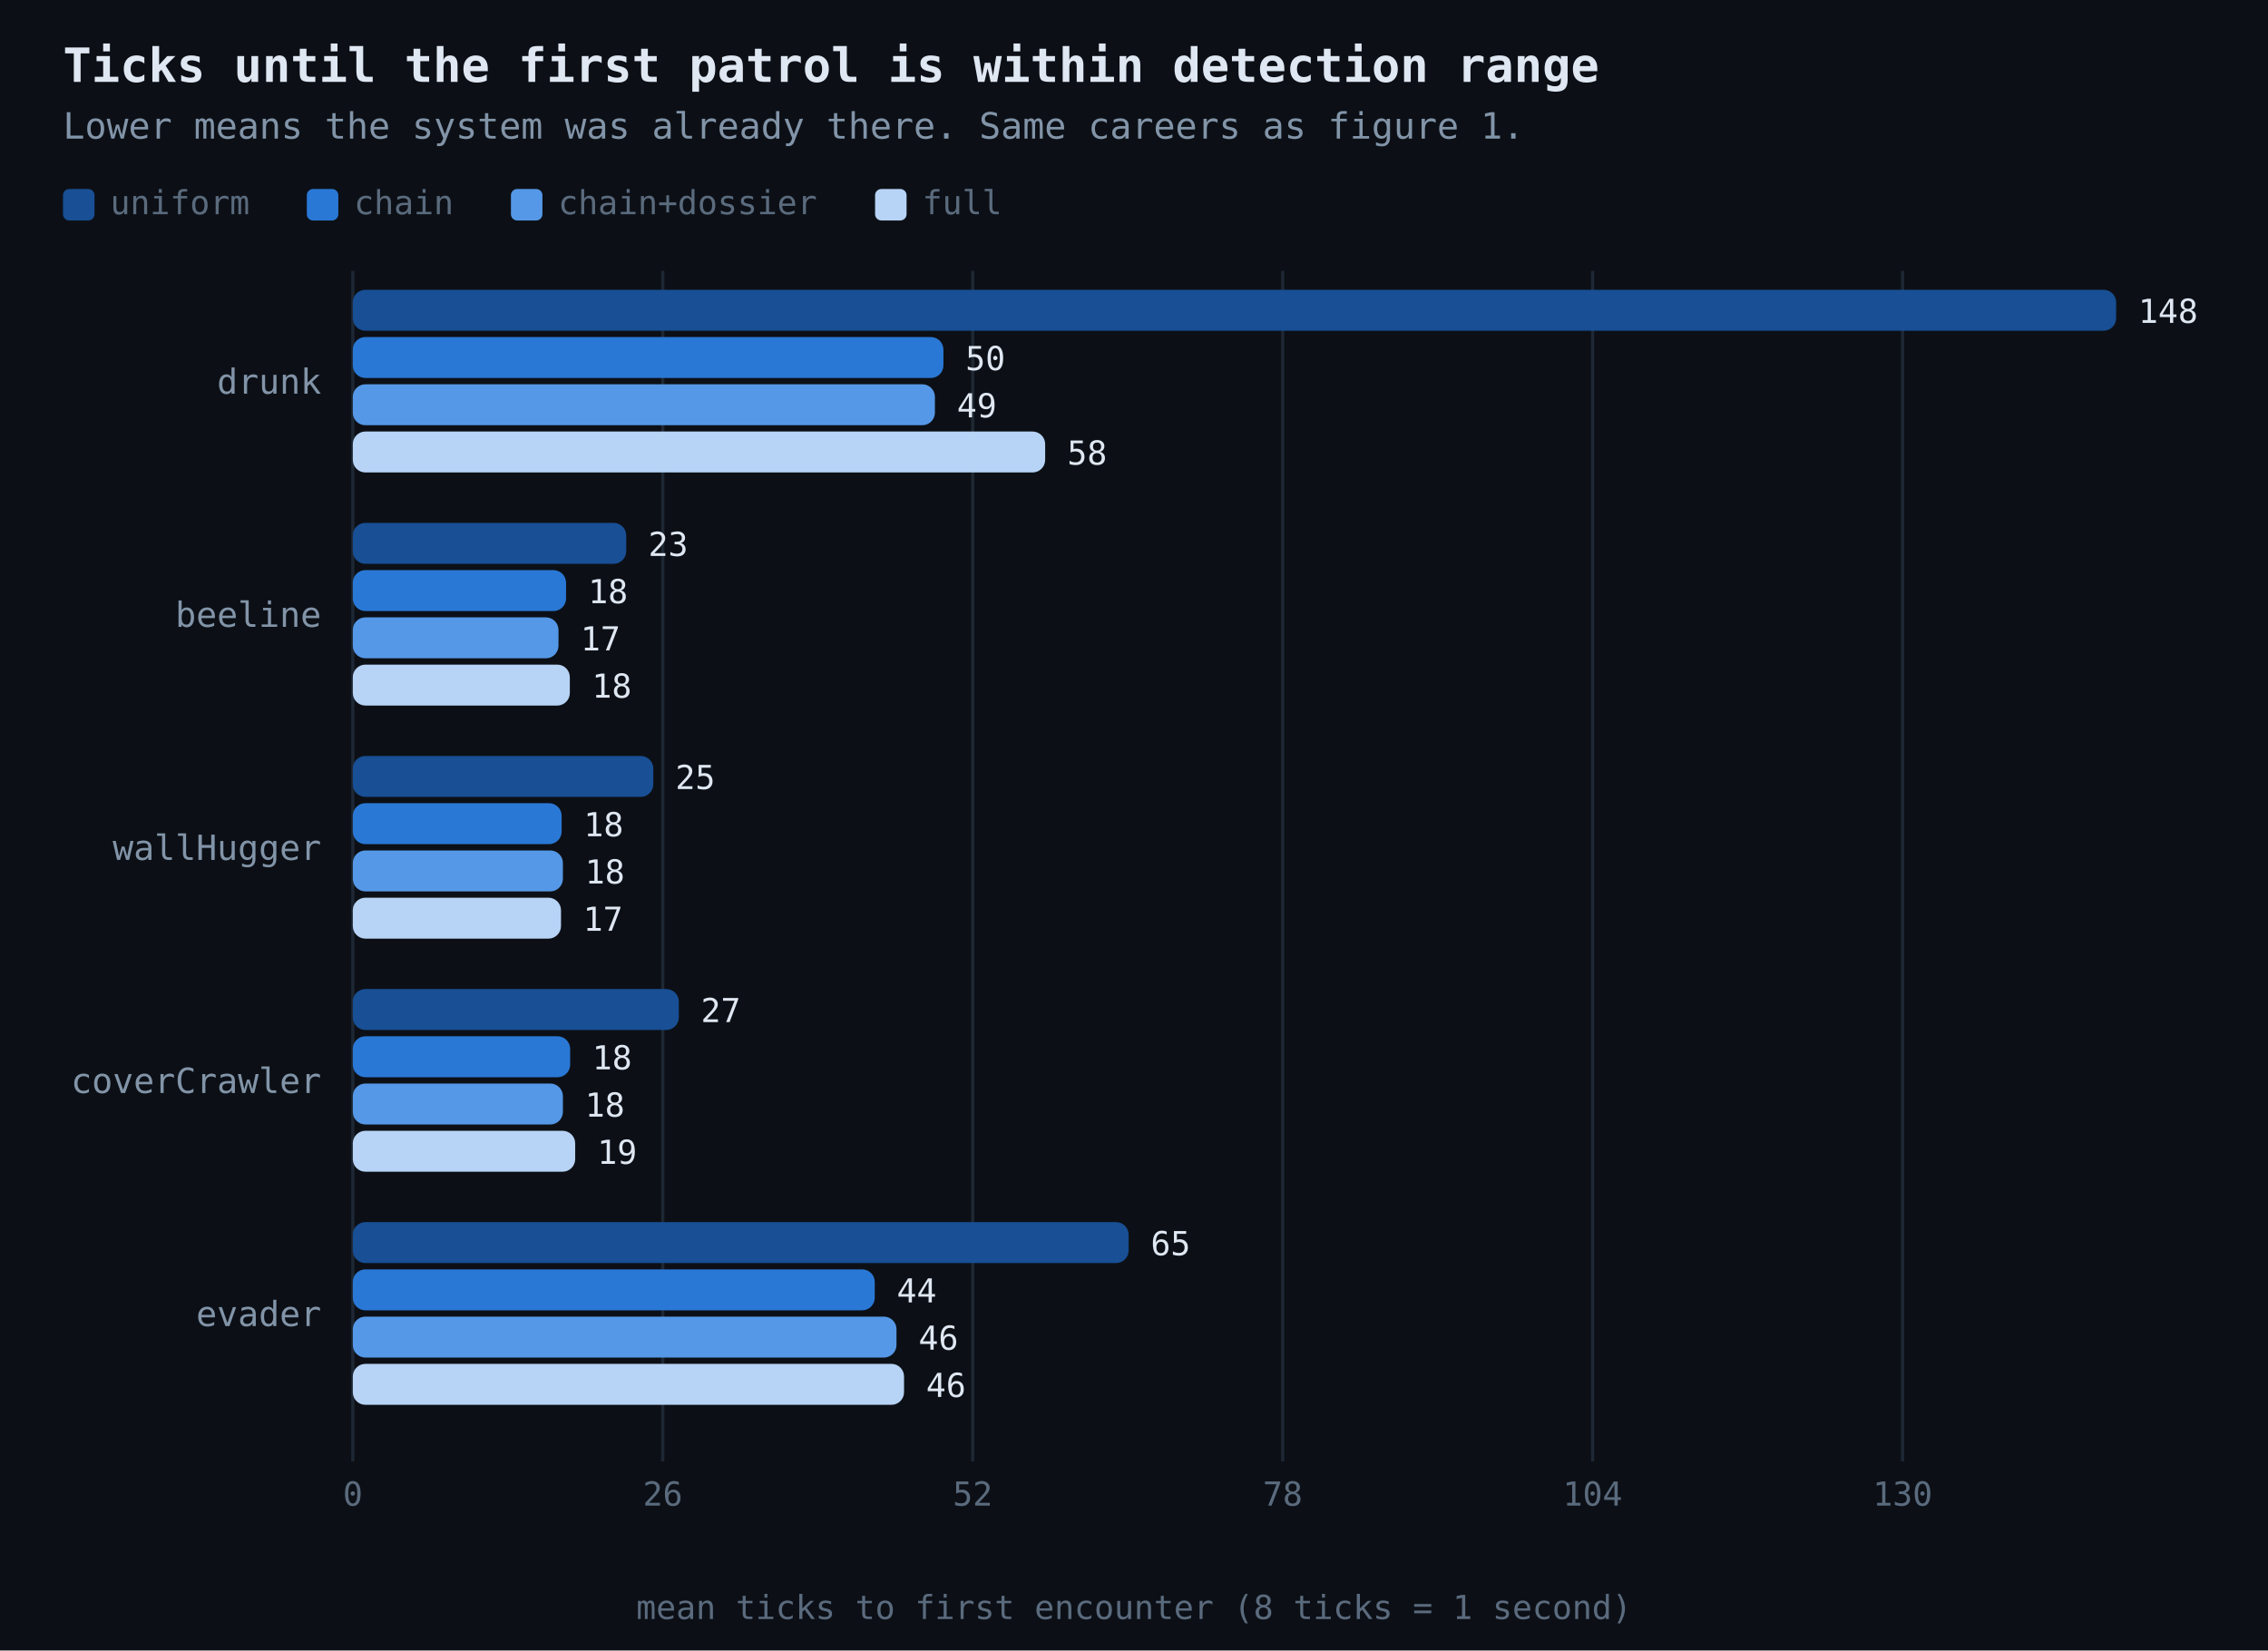
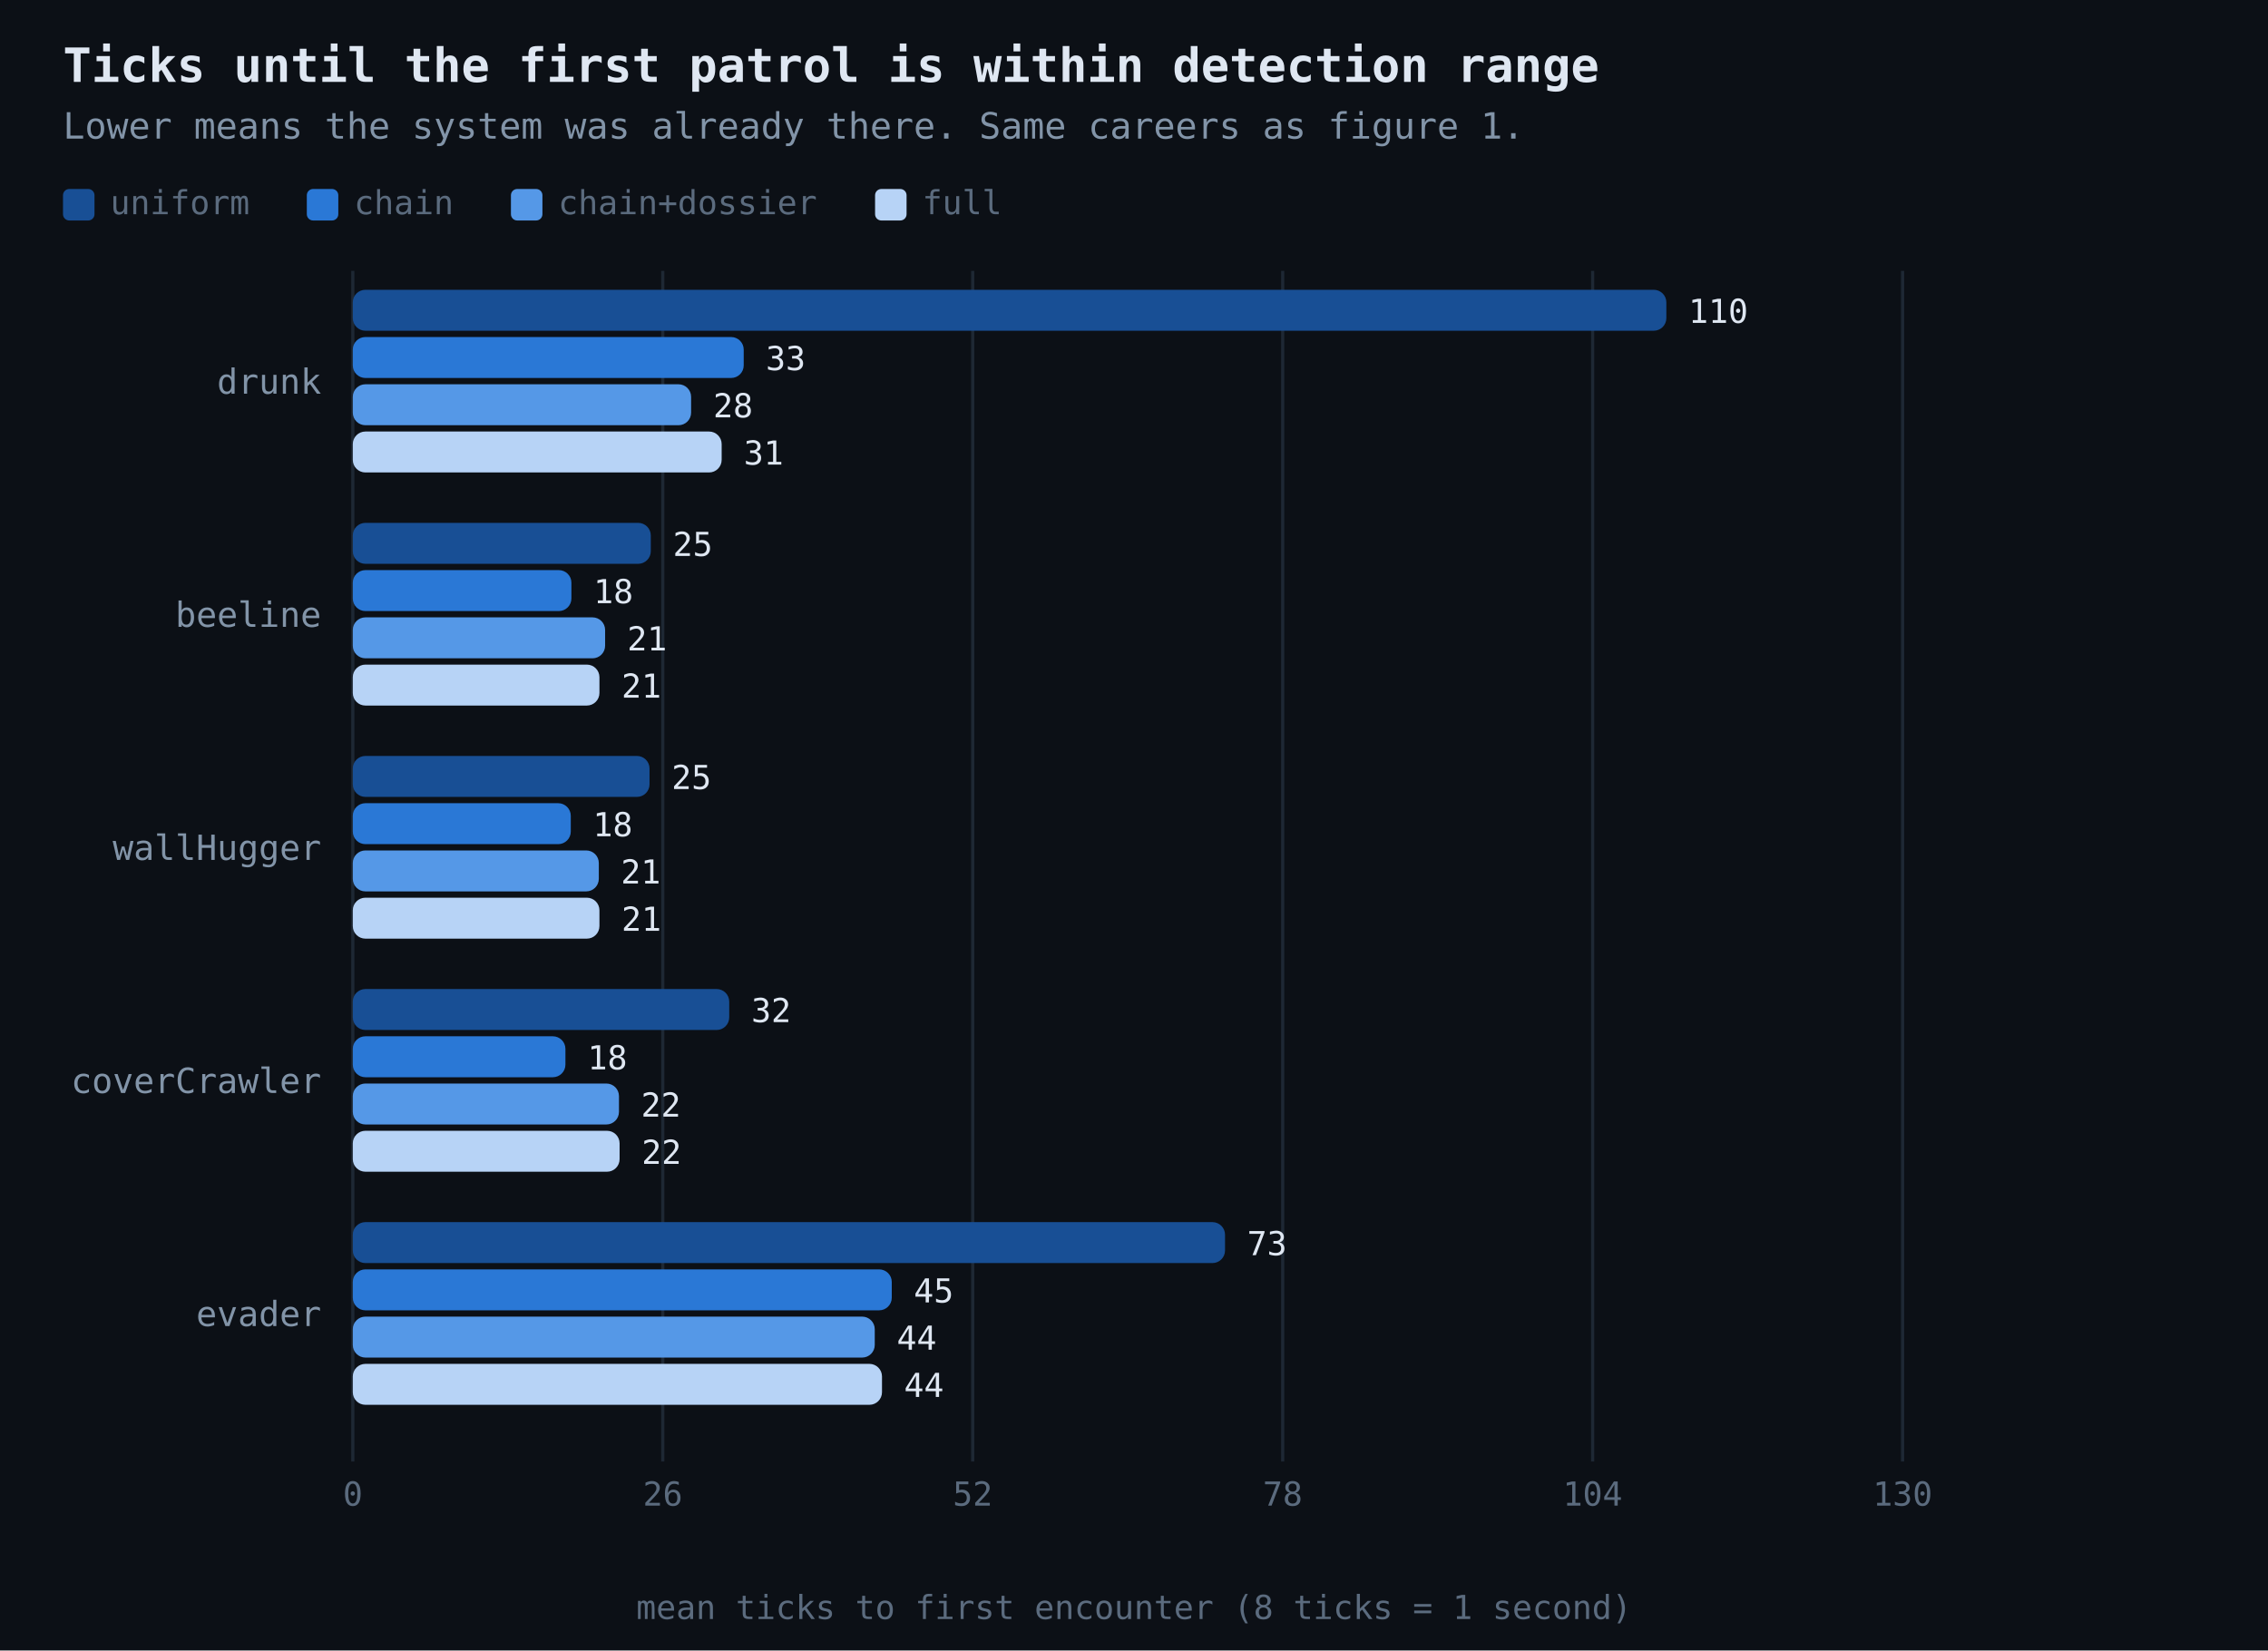
<svg xmlns="http://www.w3.org/2000/svg" viewBox="0 0 720 524" width="720" height="524" role="img" aria-label="Ticks until the first patrol is within detection range">
  <style>
      text { font-family: ui-monospace, SFMono-Regular, Menlo, Consolas, monospace; }
      .t  { fill: #dfe7f2; font-size: 15px; font-weight: 600; }
      .st { fill: #8294a8; font-size: 11.5px; }
      .ax { fill: #8294a8; font-size: 11px; }
      .mu { fill: #5b6b7e; font-size: 10.5px; }
      .vl { fill: #dfe7f2; font-size: 10.5px; }
      .gl { stroke: #1e2834; stroke-width: 1; }
      .rf { stroke: #6b7a8c; stroke-width: 1; stroke-dasharray: 3 3; }
    </style>
  <rect width="720" height="524" fill="#0c1016" />
  <text class="t" x="20" y="26">Ticks until the first patrol is within detection range</text>
  <text class="st" x="20" y="44">Lower means the system was already there. Same careers as figure 1.</text>
  <rect x="20.0" y="60" width="10" height="10" rx="2" fill="#184f95" />
  <text class="mu" x="35.0" y="68">uniform</text>
  <rect x="97.4" y="60" width="10" height="10" rx="2" fill="#2a78d6" />
  <text class="mu" x="112.4" y="68">chain</text>
  <rect x="162.2" y="60" width="10" height="10" rx="2" fill="#5598e7" />
  <text class="mu" x="177.2" y="68">chain+dossier</text>
  <rect x="277.8" y="60" width="10" height="10" rx="2" fill="#b7d3f6" />
  <text class="mu" x="292.8" y="68">full</text>
  <line class="gl" x1="112.0" y1="86" x2="112.0" y2="464" />
  <text class="mu" x="112.0" y="478" text-anchor="middle">0</text>
  <line class="gl" x1="210.4" y1="86" x2="210.4" y2="464" />
  <text class="mu" x="210.4" y="478" text-anchor="middle">26</text>
  <line class="gl" x1="308.8" y1="86" x2="308.8" y2="464" />
  <text class="mu" x="308.8" y="478" text-anchor="middle">52</text>
  <line class="gl" x1="407.2" y1="86" x2="407.2" y2="464" />
  <text class="mu" x="407.2" y="478" text-anchor="middle">78</text>
  <line class="gl" x1="505.6" y1="86" x2="505.6" y2="464" />
  <text class="mu" x="505.6" y="478" text-anchor="middle">104</text>
  <line class="gl" x1="604.0" y1="86" x2="604.0" y2="464" />
  <text class="mu" x="604.0" y="478" text-anchor="middle">130</text>
  <text class="ax" x="102" y="125.0" text-anchor="end">drunk</text>
-   <rect x="112" y="92.0" width="559.8" height="13" rx="4" fill="#184f95" />
-   <text class="vl" x="678.8" y="102.5">148</text>
-   <rect x="112" y="107.0" width="187.5" height="13" rx="4" fill="#2a78d6" />
-   <text class="vl" x="306.5" y="117.5">50</text>
-   <rect x="112" y="122.0" width="184.8" height="13" rx="4" fill="#5598e7" />
-   <text class="vl" x="303.8" y="132.5">49</text>
-   <rect x="112" y="137.0" width="219.8" height="13" rx="4" fill="#b7d3f6" />
-   <text class="vl" x="338.8" y="147.5">58</text>
+   <rect x="112" y="92.0" width="417.0" height="13" rx="4" fill="#184f95" />
+   <text class="vl" x="536.0" y="102.5">110</text>
+   <rect x="112" y="107.0" width="124.1" height="13" rx="4" fill="#2a78d6" />
+   <text class="vl" x="243.1" y="117.5">33</text>
+   <rect x="112" y="122.0" width="107.4" height="13" rx="4" fill="#5598e7" />
+   <text class="vl" x="226.4" y="132.5">28</text>
+   <rect x="112" y="137.0" width="117.1" height="13" rx="4" fill="#b7d3f6" />
+   <text class="vl" x="236.1" y="147.5">31</text>
  <text class="ax" x="102" y="199.0" text-anchor="end">beeline</text>
-   <rect x="112" y="166.0" width="86.8" height="13" rx="4" fill="#184f95" />
-   <text class="vl" x="205.8" y="176.5">23</text>
-   <rect x="112" y="181.0" width="67.7" height="13" rx="4" fill="#2a78d6" />
-   <text class="vl" x="186.7" y="191.5">18</text>
-   <rect x="112" y="196.0" width="65.3" height="13" rx="4" fill="#5598e7" />
-   <text class="vl" x="184.3" y="206.5">17</text>
-   <rect x="112" y="211.0" width="68.9" height="13" rx="4" fill="#b7d3f6" />
-   <text class="vl" x="187.9" y="221.5">18</text>
+   <rect x="112" y="166.0" width="94.6" height="13" rx="4" fill="#184f95" />
+   <text class="vl" x="213.6" y="176.5">25</text>
+   <rect x="112" y="181.0" width="69.4" height="13" rx="4" fill="#2a78d6" />
+   <text class="vl" x="188.4" y="191.5">18</text>
+   <rect x="112" y="196.0" width="80.1" height="13" rx="4" fill="#5598e7" />
+   <text class="vl" x="199.1" y="206.5">21</text>
+   <rect x="112" y="211.0" width="78.3" height="13" rx="4" fill="#b7d3f6" />
+   <text class="vl" x="197.3" y="221.5">21</text>
  <text class="ax" x="102" y="273.0" text-anchor="end">wallHugger</text>
-   <rect x="112" y="240.0" width="95.4" height="13" rx="4" fill="#184f95" />
-   <text class="vl" x="214.4" y="250.5">25</text>
-   <rect x="112" y="255.0" width="66.3" height="13" rx="4" fill="#2a78d6" />
-   <text class="vl" x="185.3" y="265.5">18</text>
-   <rect x="112" y="270.0" width="66.7" height="13" rx="4" fill="#5598e7" />
-   <text class="vl" x="185.7" y="280.5">18</text>
-   <rect x="112" y="285.0" width="66.1" height="13" rx="4" fill="#b7d3f6" />
-   <text class="vl" x="185.1" y="295.5">17</text>
+   <rect x="112" y="240.0" width="94.2" height="13" rx="4" fill="#184f95" />
+   <text class="vl" x="213.2" y="250.5">25</text>
+   <rect x="112" y="255.0" width="69.2" height="13" rx="4" fill="#2a78d6" />
+   <text class="vl" x="188.2" y="265.5">18</text>
+   <rect x="112" y="270.0" width="78.1" height="13" rx="4" fill="#5598e7" />
+   <text class="vl" x="197.1" y="280.5">21</text>
+   <rect x="112" y="285.0" width="78.3" height="13" rx="4" fill="#b7d3f6" />
+   <text class="vl" x="197.3" y="295.5">21</text>
  <text class="ax" x="102" y="347.0" text-anchor="end">coverCrawler</text>
-   <rect x="112" y="314.0" width="103.5" height="13" rx="4" fill="#184f95" />
-   <text class="vl" x="222.5" y="324.5">27</text>
-   <rect x="112" y="329.0" width="69.0" height="13" rx="4" fill="#2a78d6" />
-   <text class="vl" x="188.0" y="339.5">18</text>
-   <rect x="112" y="344.0" width="66.7" height="13" rx="4" fill="#5598e7" />
-   <text class="vl" x="185.7" y="354.5">18</text>
-   <rect x="112" y="359.0" width="70.6" height="13" rx="4" fill="#b7d3f6" />
-   <text class="vl" x="189.6" y="369.5">19</text>
+   <rect x="112" y="314.0" width="119.5" height="13" rx="4" fill="#184f95" />
+   <text class="vl" x="238.5" y="324.5">32</text>
+   <rect x="112" y="329.0" width="67.5" height="13" rx="4" fill="#2a78d6" />
+   <text class="vl" x="186.5" y="339.5">18</text>
+   <rect x="112" y="344.0" width="84.5" height="13" rx="4" fill="#5598e7" />
+   <text class="vl" x="203.5" y="354.5">22</text>
+   <rect x="112" y="359.0" width="84.7" height="13" rx="4" fill="#b7d3f6" />
+   <text class="vl" x="203.7" y="369.5">22</text>
  <text class="ax" x="102" y="421.0" text-anchor="end">evader</text>
-   <rect x="112" y="388.0" width="246.3" height="13" rx="4" fill="#184f95" />
-   <text class="vl" x="365.3" y="398.5">65</text>
-   <rect x="112" y="403.0" width="165.7" height="13" rx="4" fill="#2a78d6" />
-   <text class="vl" x="284.7" y="413.5">44</text>
-   <rect x="112" y="418.0" width="172.6" height="13" rx="4" fill="#5598e7" />
-   <text class="vl" x="291.6" y="428.5">46</text>
-   <rect x="112" y="433.0" width="175.0" height="13" rx="4" fill="#b7d3f6" />
-   <text class="vl" x="294.0" y="443.5">46</text>
+   <rect x="112" y="388.0" width="276.9" height="13" rx="4" fill="#184f95" />
+   <text class="vl" x="395.9" y="398.5">73</text>
+   <rect x="112" y="403.0" width="171.1" height="13" rx="4" fill="#2a78d6" />
+   <text class="vl" x="290.1" y="413.5">45</text>
+   <rect x="112" y="418.0" width="165.7" height="13" rx="4" fill="#5598e7" />
+   <text class="vl" x="284.7" y="428.5">44</text>
+   <rect x="112" y="433.0" width="168.0" height="13" rx="4" fill="#b7d3f6" />
+   <text class="vl" x="287.0" y="443.5">44</text>
  <text class="mu" x="360" y="514" text-anchor="middle">mean ticks to first encounter (8 ticks = 1 second)</text>
</svg>
